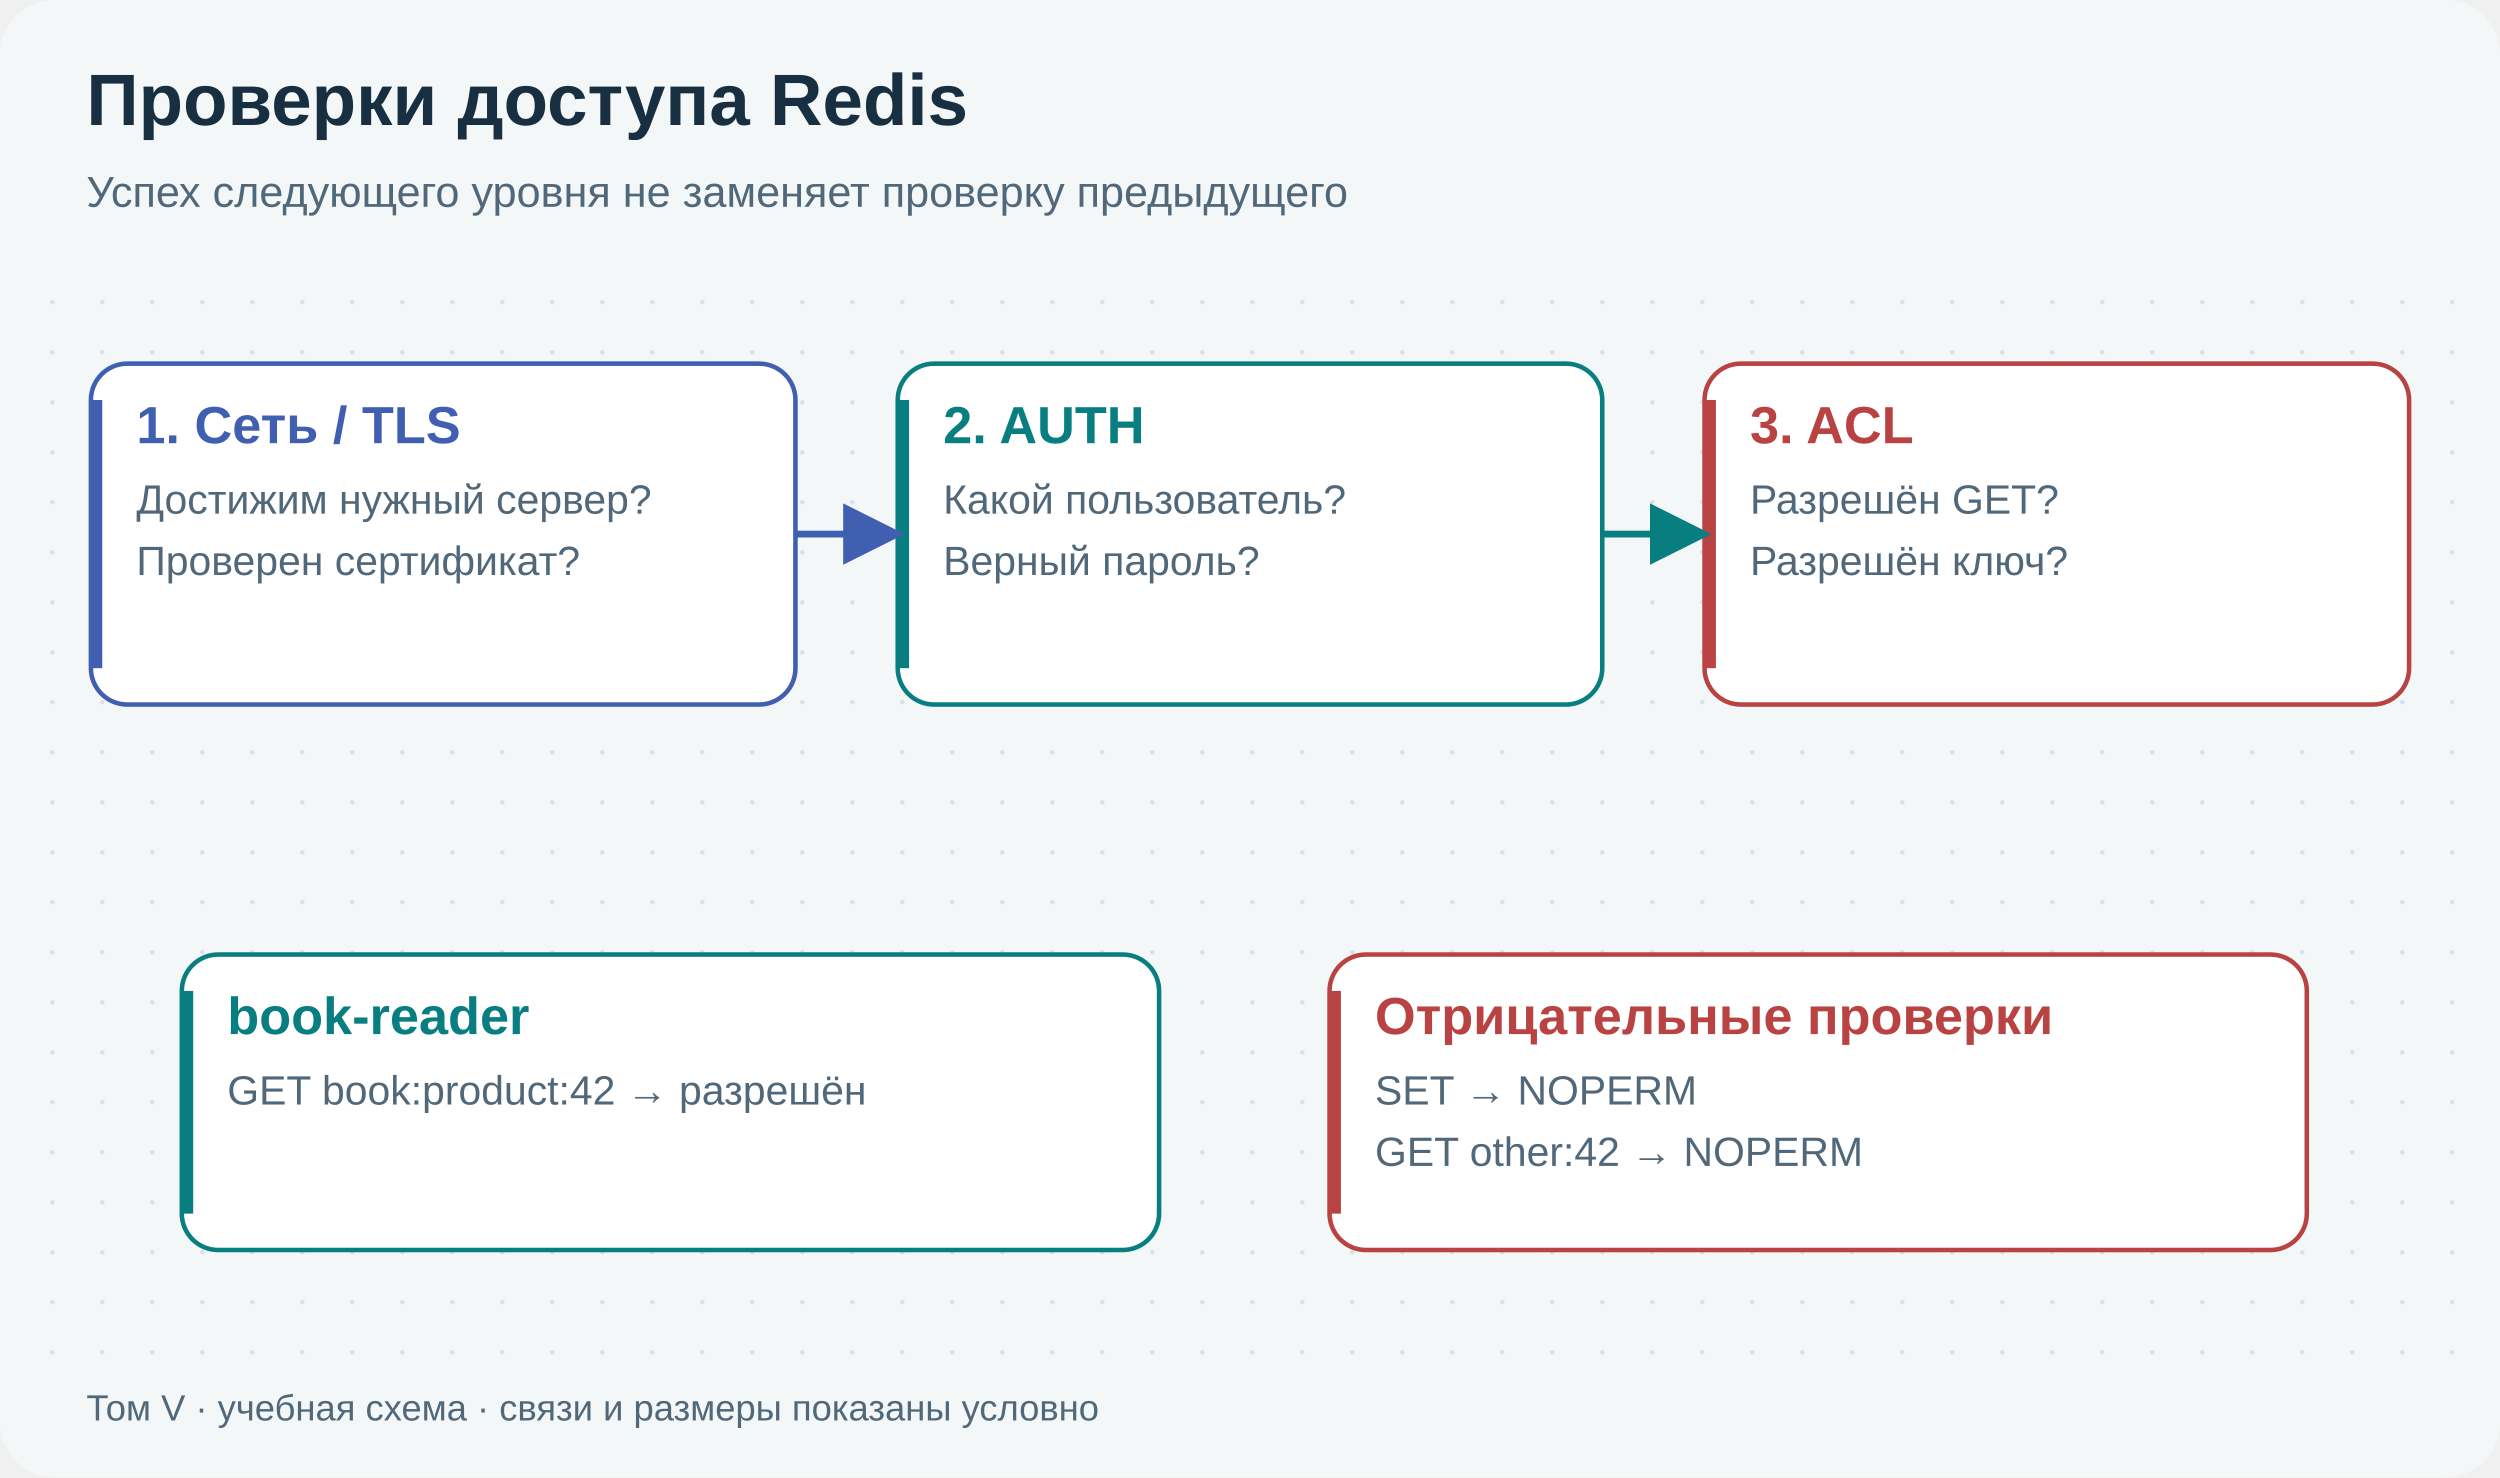
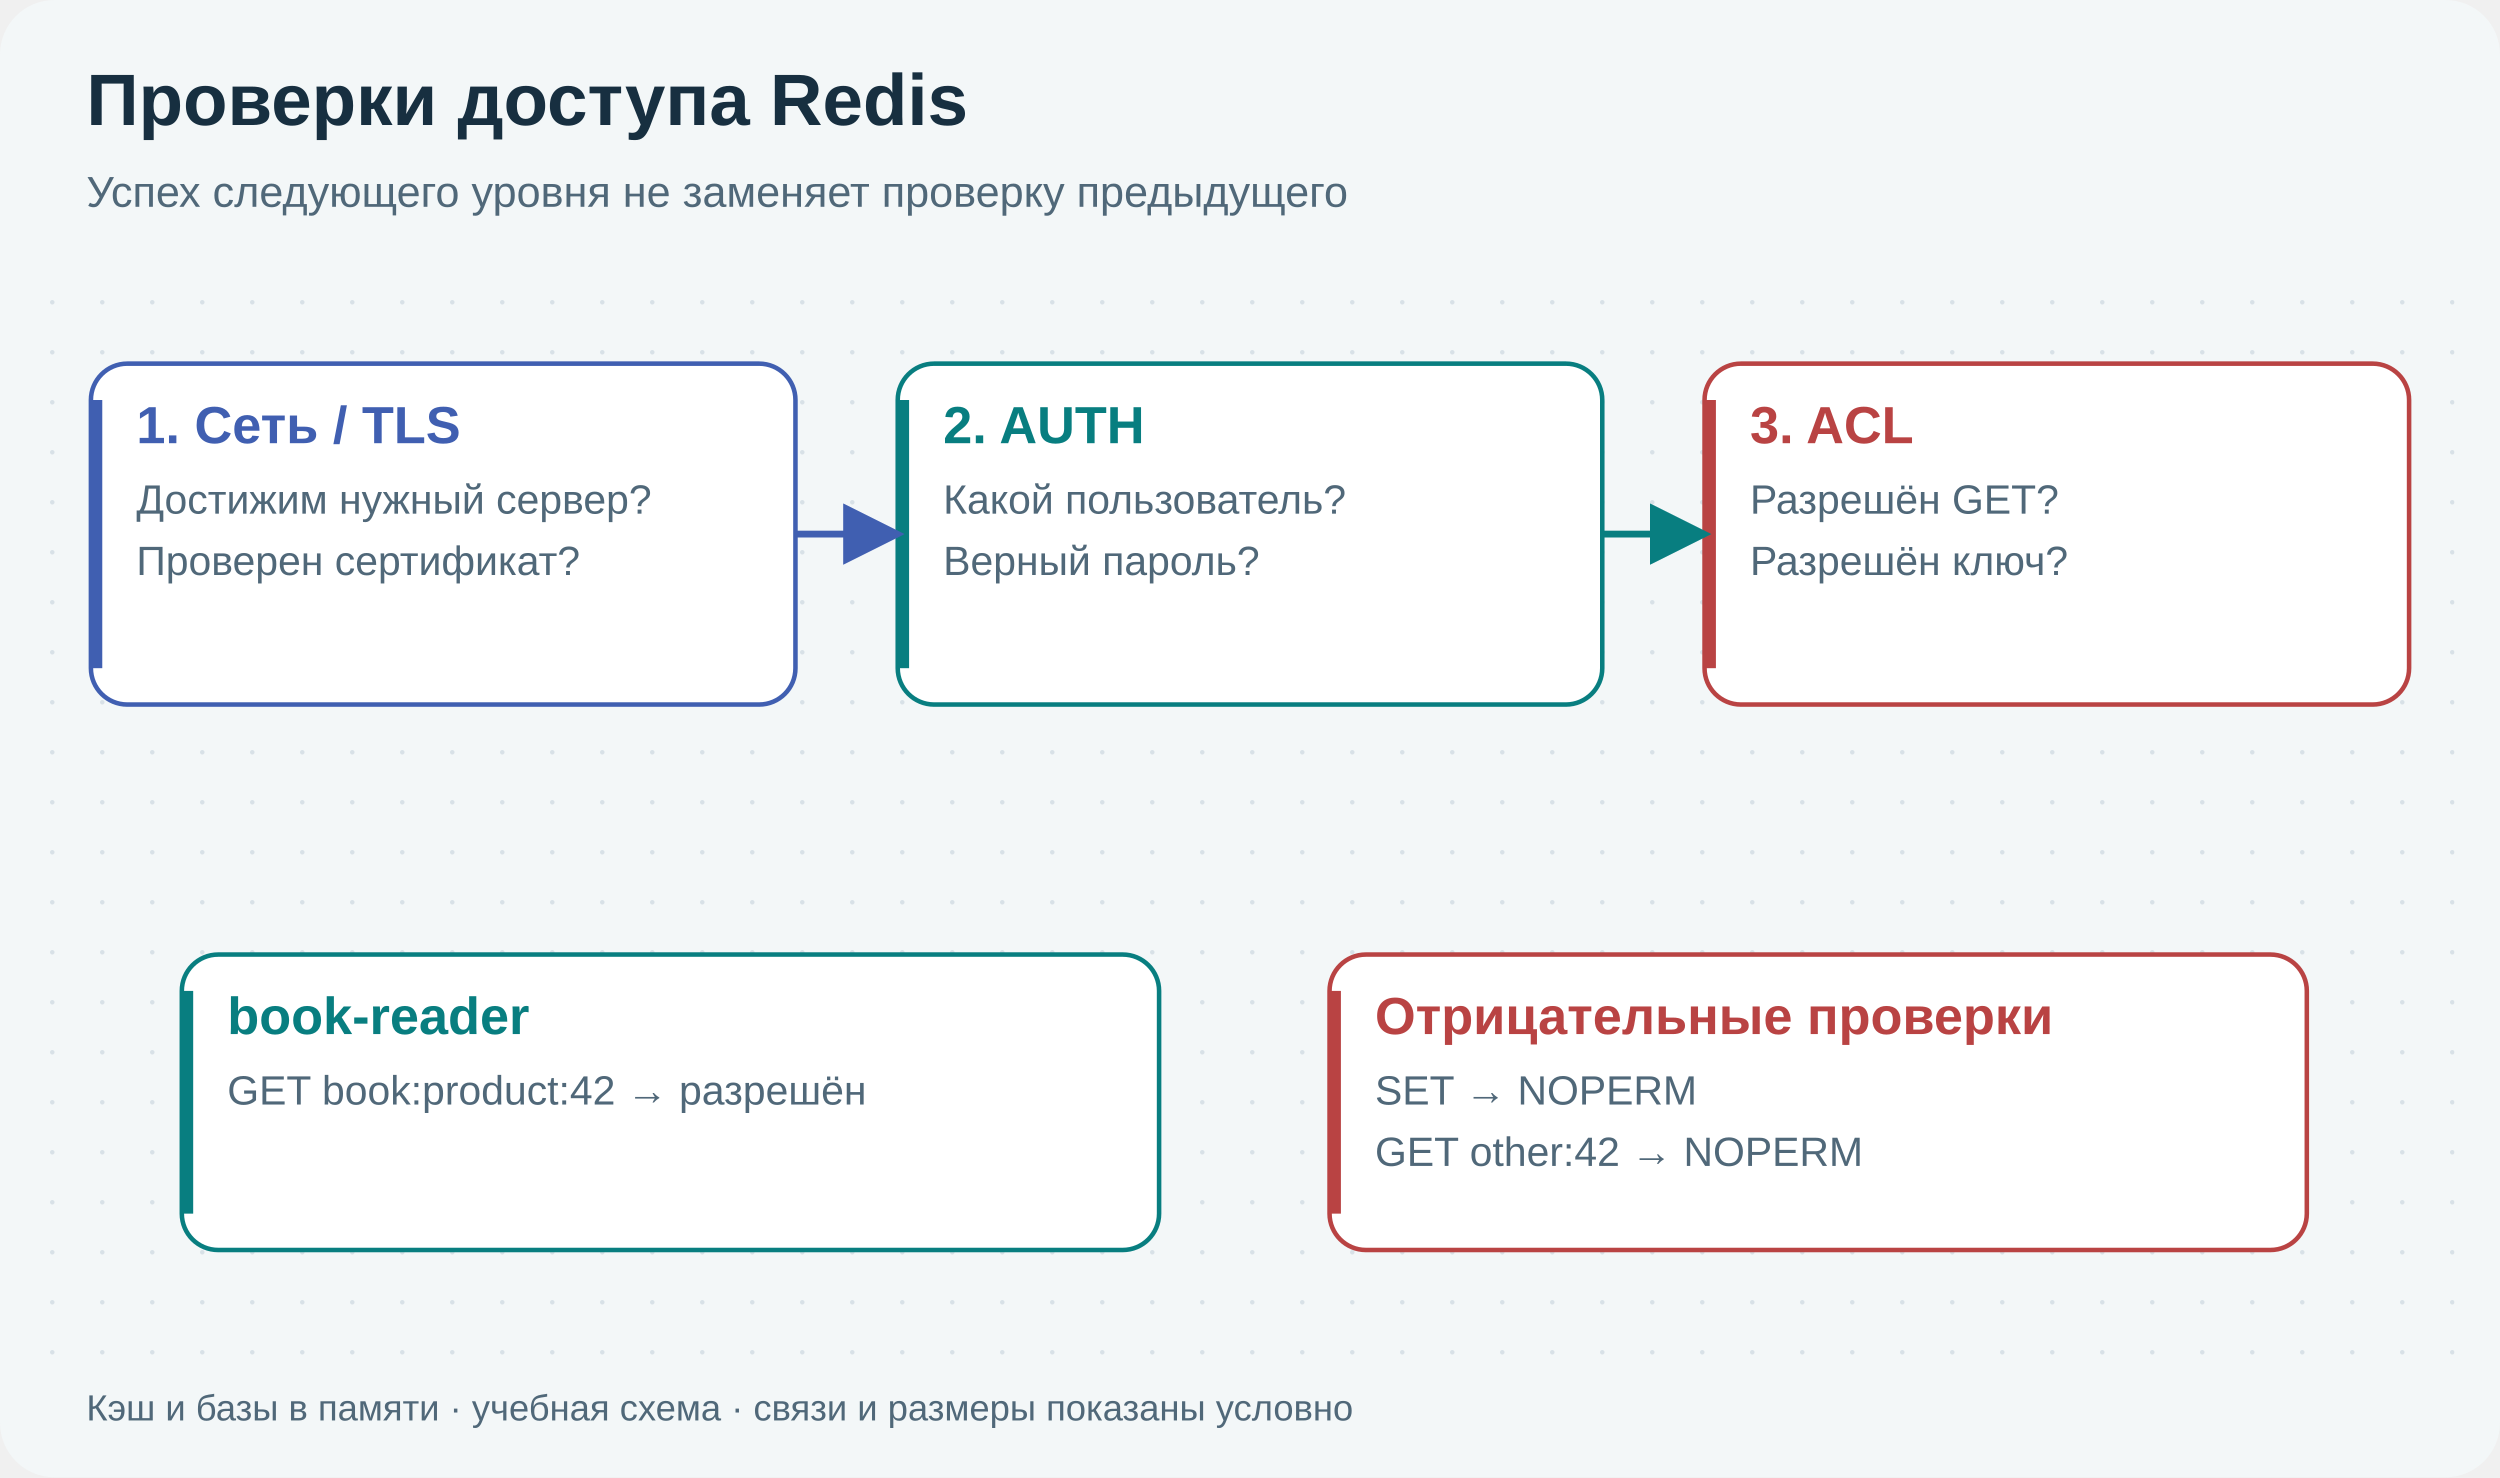
<svg xmlns="http://www.w3.org/2000/svg" viewBox="0 0 1100 650" role="img" aria-labelledby="title desc">
  <defs>
    <marker id="arrow" markerWidth="9" markerHeight="9" refX="8" refY="4.5" orient="auto-start-reverse">
      <path d="M0,0 L9,4.5 L0,9" fill="context-stroke" />
    </marker>
    <pattern id="grid" width="22" height="22" patternUnits="userSpaceOnUse">
      <circle cx="1" cy="1" r="1" fill="#d8e1e7" />
    </pattern>
  </defs>
  <rect width="1100" height="650" rx="24" fill="#f3f7f8" />
  <rect x="20" y="125" width="1060" height="485" fill="url(#grid)" />
  <g font-family="Segoe UI,Arial,sans-serif">
    <text x="38" y="55" fill="#172f40" font-size="32" font-weight="700">Проверки доступа Redis</text>
    <text x="38" y="91" fill="#506879" font-size="19" font-weight="400">Успех следующего уровня не заменяет проверку предыдущего</text>
    <rect x="40" y="160" width="310" height="150" rx="16" fill="#ffffff" stroke="#405fb1" stroke-width="2" />
    <rect x="40" y="176" width="5" height="118" fill="#405fb1" />
    <text x="60" y="195" fill="#405fb1" font-size="23" font-weight="700">1. Сеть / TLS</text>
    <text x="60" y="226" fill="#506879" font-size="18" font-weight="400">Достижим нужный сервер?</text>
    <text x="60" y="253" fill="#506879" font-size="18" font-weight="400">Проверен сертификат?</text>
    <rect x="395" y="160" width="310" height="150" rx="16" fill="#ffffff" stroke="#087e80" stroke-width="2" />
    <rect x="395" y="176" width="5" height="118" fill="#087e80" />
    <text x="415" y="195" fill="#087e80" font-size="23" font-weight="700">2. AUTH</text>
    <text x="415" y="226" fill="#506879" font-size="18" font-weight="400">Какой пользователь?</text>
    <text x="415" y="253" fill="#506879" font-size="18" font-weight="400">Верный пароль?</text>
    <rect x="750" y="160" width="310" height="150" rx="16" fill="#ffffff" stroke="#b94343" stroke-width="2" />
    <rect x="750" y="176" width="5" height="118" fill="#b94343" />
    <text x="770" y="195" fill="#b94343" font-size="23" font-weight="700">3. ACL</text>
    <text x="770" y="226" fill="#506879" font-size="18" font-weight="400">Разрешён GET?</text>
    <text x="770" y="253" fill="#506879" font-size="18" font-weight="400">Разрешён ключ?</text>
    <polyline points="350,235 395,235" fill="none" stroke="#405fb1" stroke-width="3" stroke-dasharray="none" marker-end="url(#arrow)" />
    <polyline points="705,235 750,235" fill="none" stroke="#087e80" stroke-width="3" stroke-dasharray="none" marker-end="url(#arrow)" />
    <rect x="80" y="420" width="430" height="130" rx="16" fill="#ffffff" stroke="#087e80" stroke-width="2" />
    <rect x="80" y="436" width="5" height="98" fill="#087e80" />
    <text x="100" y="455" fill="#087e80" font-size="23" font-weight="700">book-reader</text>
    <text x="100" y="486" fill="#506879" font-size="18" font-weight="400">GET book:product:42 → разрешён</text>
    <rect x="585" y="420" width="430" height="130" rx="16" fill="#ffffff" stroke="#b94343" stroke-width="2" />
    <rect x="585" y="436" width="5" height="98" fill="#b94343" />
    <text x="605" y="455" fill="#b94343" font-size="23" font-weight="700">Отрицательные проверки</text>
    <text x="605" y="486" fill="#506879" font-size="18" font-weight="400">SET → NOPERM</text>
    <text x="605" y="513" fill="#506879" font-size="18" font-weight="400">GET other:42 → NOPERM</text>
-     <text x="38" y="625" fill="#506879" font-size="16" font-weight="400">Том V · учебная схема · связи и размеры показаны условно</text>
+     <text x="38" y="625" fill="#506879" font-size="16" font-weight="400">Кэш и базы в памяти · учебная схема · связи и размеры показаны условно</text>
  </g>
</svg>
